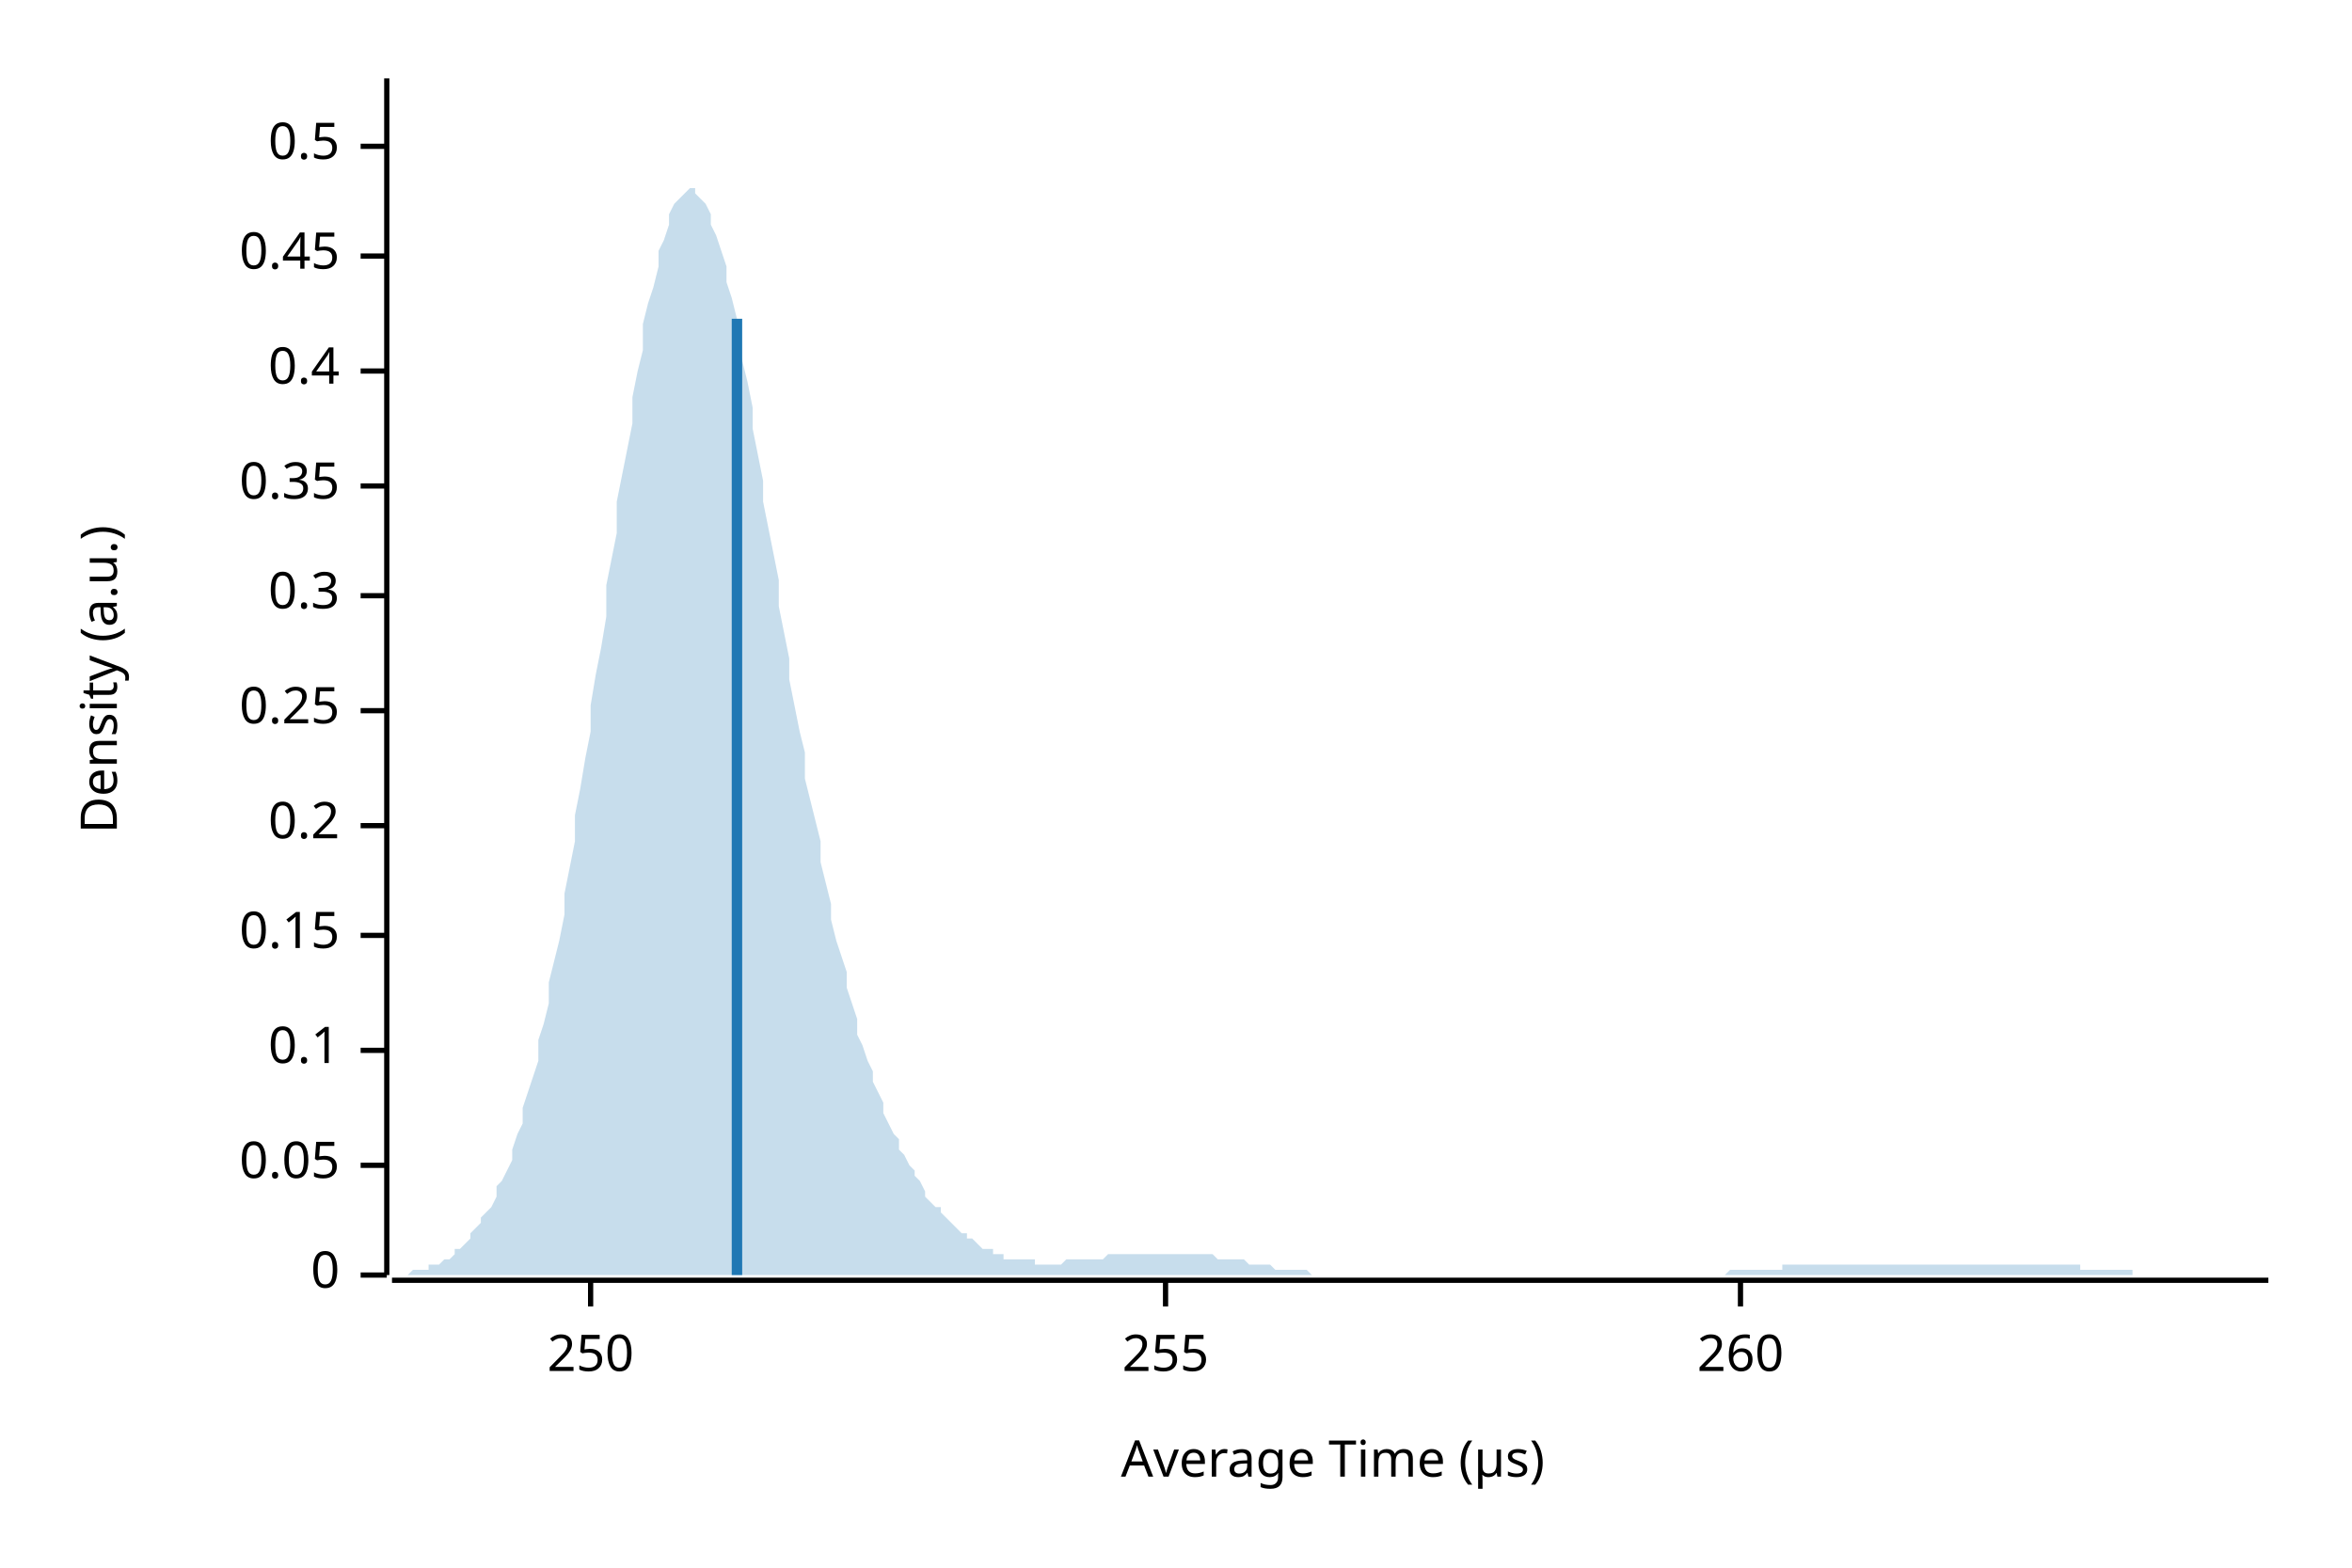
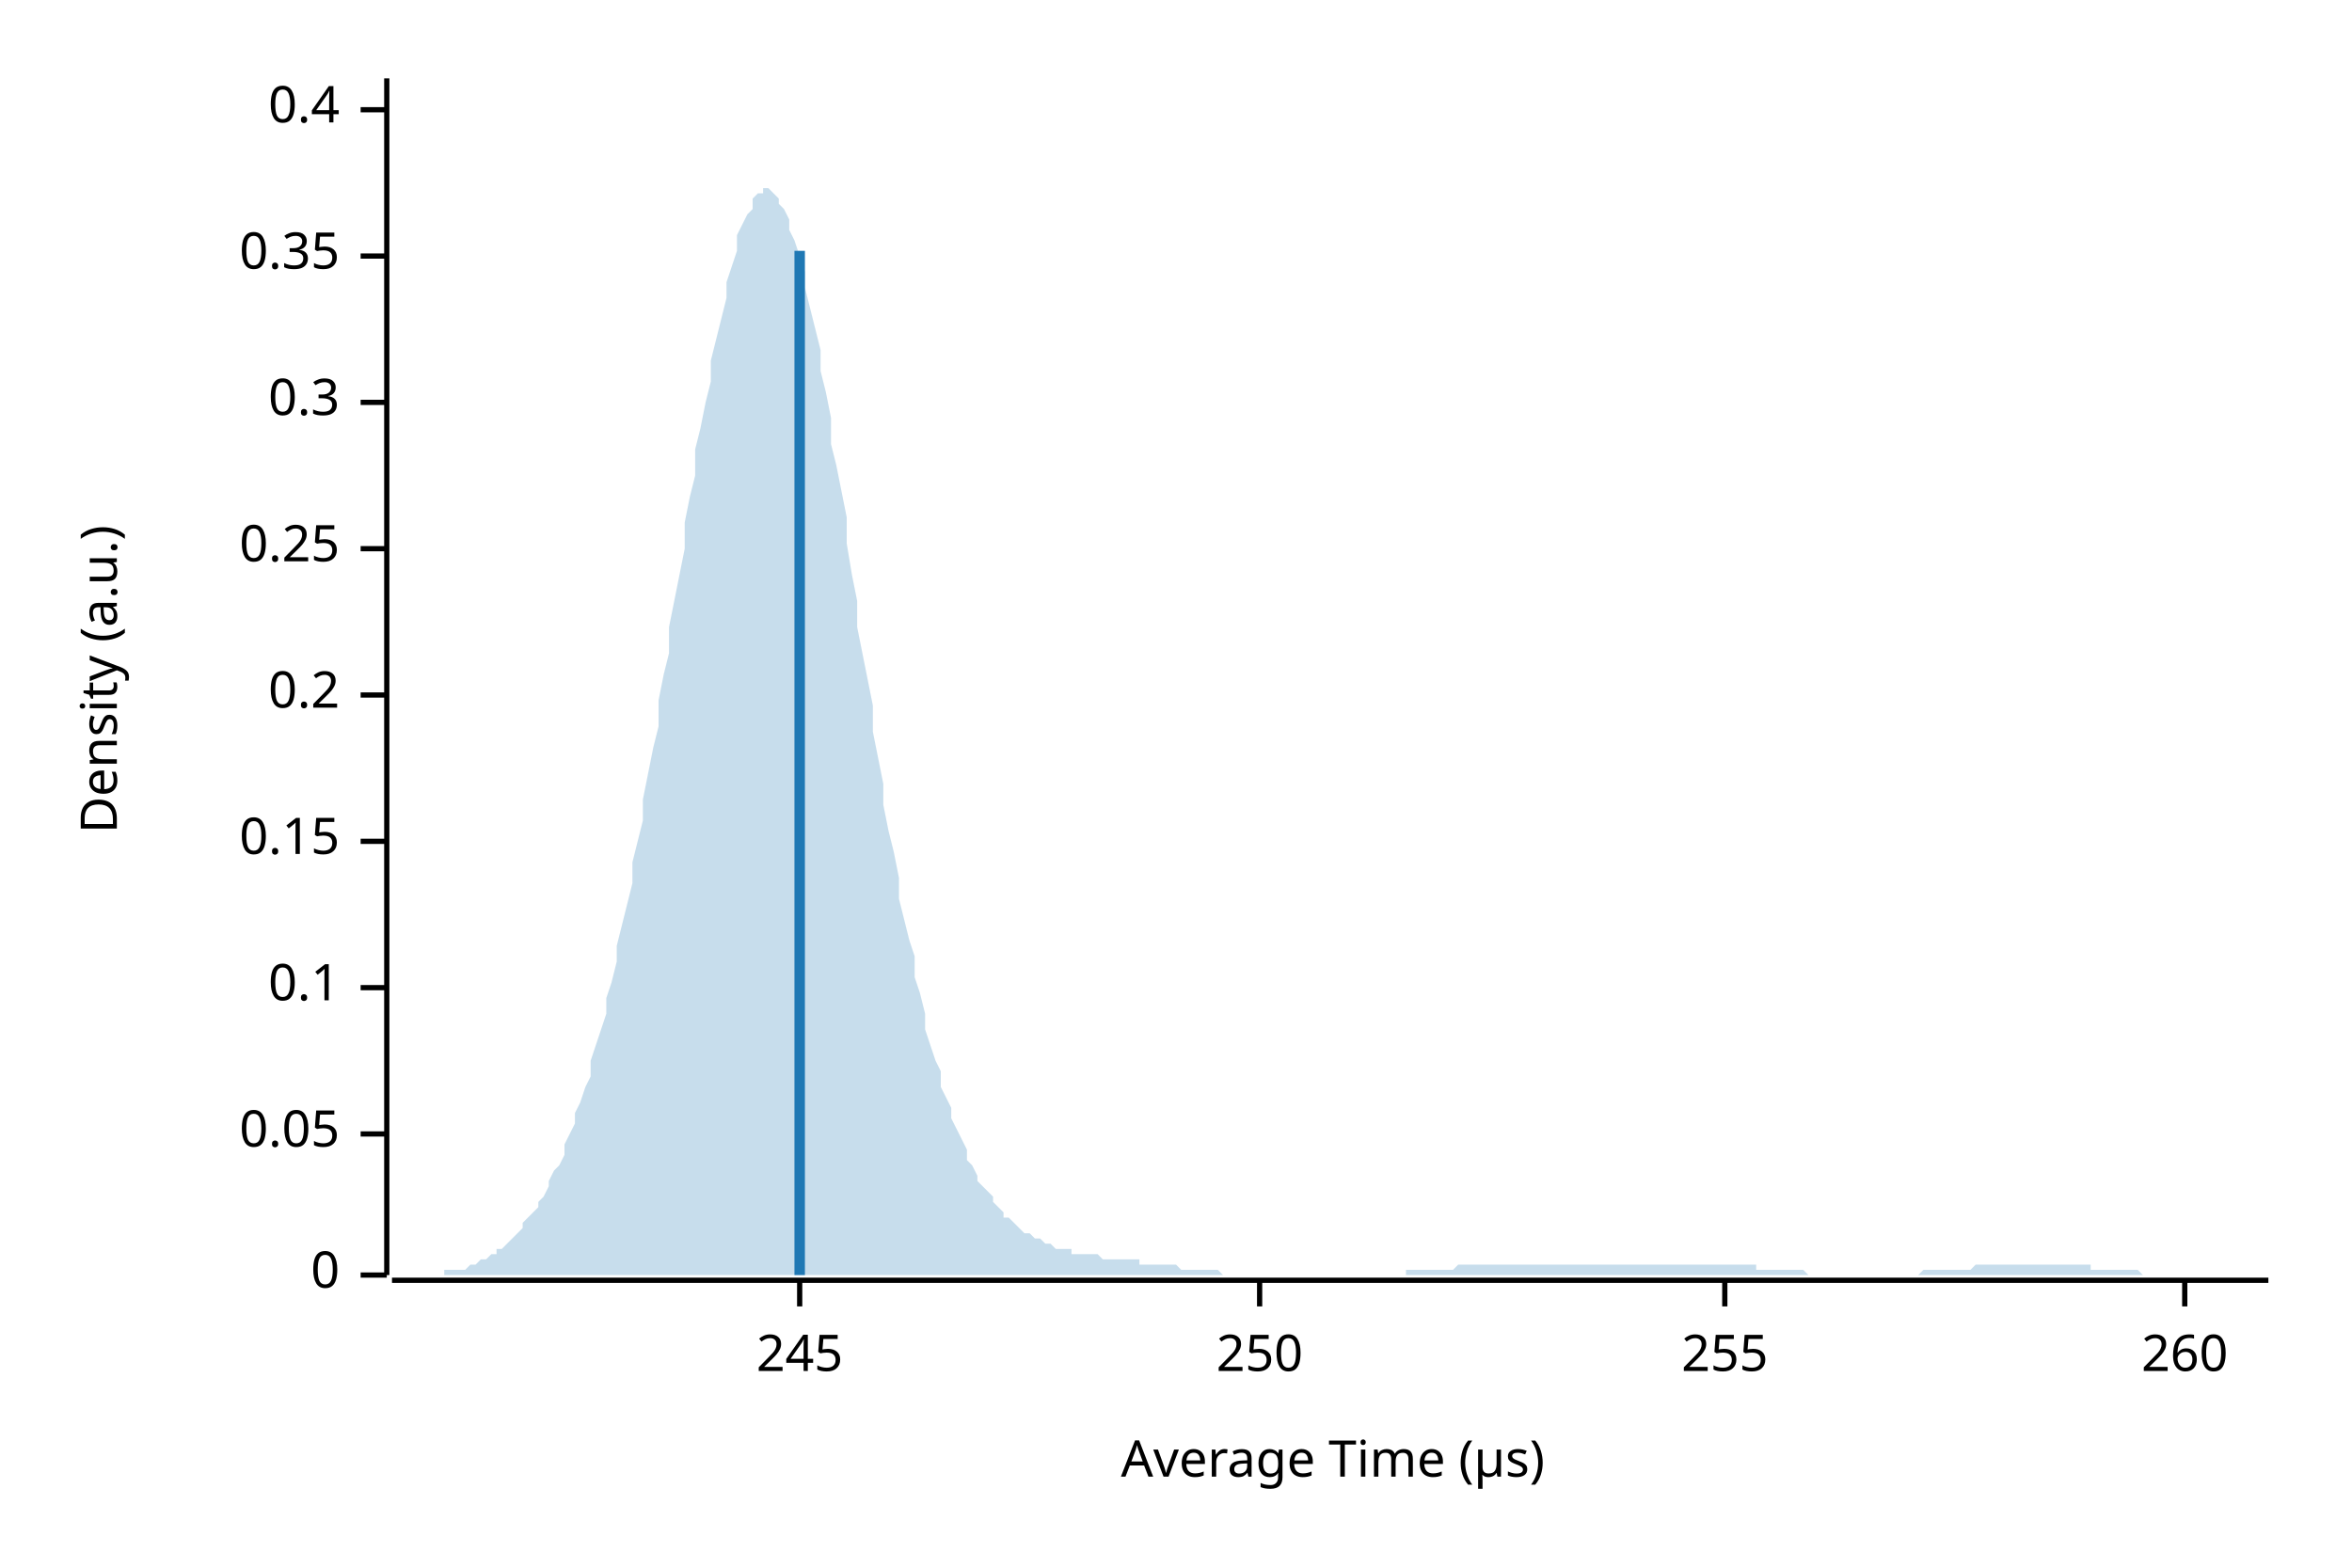
<svg xmlns="http://www.w3.org/2000/svg" width="450" height="300" viewBox="0 0 450 300">
  <text x="15" y="130" dy="0.76em" text-anchor="middle" font-family="sans-serif" font-size="9.677" opacity="1" fill="#000000" transform="rotate(270, 15, 130)">
Density (a.u.)
</text>
  <text x="255" y="285" dy="-0.5ex" text-anchor="middle" font-family="sans-serif" font-size="9.677" opacity="1" fill="#000000">
Average Time (µs)
</text>
  <polyline fill="none" opacity="1" stroke="#000000" stroke-width="1" points="74,15 74,244 " />
  <text x="65" y="244" dy="0.5ex" text-anchor="end" font-family="sans-serif" font-size="9.677" opacity="1" fill="#000000">
0
</text>
  <polyline fill="none" opacity="1" stroke="#000000" stroke-width="1" points="69,244 74,244 " />
-   <text x="65" y="223" dy="0.5ex" text-anchor="end" font-family="sans-serif" font-size="9.677" opacity="1" fill="#000000">
+   <text x="65" y="217" dy="0.5ex" text-anchor="end" font-family="sans-serif" font-size="9.677" opacity="1" fill="#000000">
0.05
</text>
-   <polyline fill="none" opacity="1" stroke="#000000" stroke-width="1" points="69,223 74,223 " />
-   <text x="65" y="201" dy="0.5ex" text-anchor="end" font-family="sans-serif" font-size="9.677" opacity="1" fill="#000000">
+   <polyline fill="none" opacity="1" stroke="#000000" stroke-width="1" points="69,217 74,217 " />
+   <text x="65" y="189" dy="0.5ex" text-anchor="end" font-family="sans-serif" font-size="9.677" opacity="1" fill="#000000">
0.1
</text>
-   <polyline fill="none" opacity="1" stroke="#000000" stroke-width="1" points="69,201 74,201 " />
-   <text x="65" y="179" dy="0.5ex" text-anchor="end" font-family="sans-serif" font-size="9.677" opacity="1" fill="#000000">
+   <polyline fill="none" opacity="1" stroke="#000000" stroke-width="1" points="69,189 74,189 " />
+   <text x="65" y="161" dy="0.5ex" text-anchor="end" font-family="sans-serif" font-size="9.677" opacity="1" fill="#000000">
0.15
</text>
-   <polyline fill="none" opacity="1" stroke="#000000" stroke-width="1" points="69,179 74,179 " />
-   <text x="65" y="158" dy="0.5ex" text-anchor="end" font-family="sans-serif" font-size="9.677" opacity="1" fill="#000000">
+   <polyline fill="none" opacity="1" stroke="#000000" stroke-width="1" points="69,161 74,161 " />
+   <text x="65" y="133" dy="0.5ex" text-anchor="end" font-family="sans-serif" font-size="9.677" opacity="1" fill="#000000">
0.2
</text>
-   <polyline fill="none" opacity="1" stroke="#000000" stroke-width="1" points="69,158 74,158 " />
-   <text x="65" y="136" dy="0.5ex" text-anchor="end" font-family="sans-serif" font-size="9.677" opacity="1" fill="#000000">
+   <polyline fill="none" opacity="1" stroke="#000000" stroke-width="1" points="69,133 74,133 " />
+   <text x="65" y="105" dy="0.5ex" text-anchor="end" font-family="sans-serif" font-size="9.677" opacity="1" fill="#000000">
0.25
</text>
-   <polyline fill="none" opacity="1" stroke="#000000" stroke-width="1" points="69,136 74,136 " />
-   <text x="65" y="114" dy="0.5ex" text-anchor="end" font-family="sans-serif" font-size="9.677" opacity="1" fill="#000000">
+   <polyline fill="none" opacity="1" stroke="#000000" stroke-width="1" points="69,105 74,105 " />
+   <text x="65" y="77" dy="0.5ex" text-anchor="end" font-family="sans-serif" font-size="9.677" opacity="1" fill="#000000">
0.3
</text>
-   <polyline fill="none" opacity="1" stroke="#000000" stroke-width="1" points="69,114 74,114 " />
-   <text x="65" y="93" dy="0.5ex" text-anchor="end" font-family="sans-serif" font-size="9.677" opacity="1" fill="#000000">
+   <polyline fill="none" opacity="1" stroke="#000000" stroke-width="1" points="69,77 74,77 " />
+   <text x="65" y="49" dy="0.5ex" text-anchor="end" font-family="sans-serif" font-size="9.677" opacity="1" fill="#000000">
0.35
</text>
-   <polyline fill="none" opacity="1" stroke="#000000" stroke-width="1" points="69,93 74,93 " />
-   <text x="65" y="71" dy="0.5ex" text-anchor="end" font-family="sans-serif" font-size="9.677" opacity="1" fill="#000000">
+   <polyline fill="none" opacity="1" stroke="#000000" stroke-width="1" points="69,49 74,49 " />
+   <text x="65" y="21" dy="0.5ex" text-anchor="end" font-family="sans-serif" font-size="9.677" opacity="1" fill="#000000">
0.4
</text>
-   <polyline fill="none" opacity="1" stroke="#000000" stroke-width="1" points="69,71 74,71 " />
-   <text x="65" y="49" dy="0.5ex" text-anchor="end" font-family="sans-serif" font-size="9.677" opacity="1" fill="#000000">
- 0.45
+   <polyline fill="none" opacity="1" stroke="#000000" stroke-width="1" points="69,21 74,21 " />
+   <polyline fill="none" opacity="1" stroke="#000000" stroke-width="1" points="75,245 434,245 " />
+   <text x="153" y="255" dy="0.76em" text-anchor="middle" font-family="sans-serif" font-size="9.677" opacity="1" fill="#000000">
+ 245
</text>
-   <polyline fill="none" opacity="1" stroke="#000000" stroke-width="1" points="69,49 74,49 " />
-   <text x="65" y="28" dy="0.5ex" text-anchor="end" font-family="sans-serif" font-size="9.677" opacity="1" fill="#000000">
- 0.5
- </text>
-   <polyline fill="none" opacity="1" stroke="#000000" stroke-width="1" points="69,28 74,28 " />
-   <polyline fill="none" opacity="1" stroke="#000000" stroke-width="1" points="75,245 434,245 " />
-   <text x="113" y="255" dy="0.76em" text-anchor="middle" font-family="sans-serif" font-size="9.677" opacity="1" fill="#000000">
+   <polyline fill="none" opacity="1" stroke="#000000" stroke-width="1" points="153,245 153,250 " />
+   <text x="241" y="255" dy="0.76em" text-anchor="middle" font-family="sans-serif" font-size="9.677" opacity="1" fill="#000000">
250
</text>
-   <polyline fill="none" opacity="1" stroke="#000000" stroke-width="1" points="113,245 113,250 " />
-   <text x="223" y="255" dy="0.76em" text-anchor="middle" font-family="sans-serif" font-size="9.677" opacity="1" fill="#000000">
+   <polyline fill="none" opacity="1" stroke="#000000" stroke-width="1" points="241,245 241,250 " />
+   <text x="330" y="255" dy="0.76em" text-anchor="middle" font-family="sans-serif" font-size="9.677" opacity="1" fill="#000000">
255
</text>
-   <polyline fill="none" opacity="1" stroke="#000000" stroke-width="1" points="223,245 223,250 " />
-   <text x="333" y="255" dy="0.76em" text-anchor="middle" font-family="sans-serif" font-size="9.677" opacity="1" fill="#000000">
+   <polyline fill="none" opacity="1" stroke="#000000" stroke-width="1" points="330,245 330,250 " />
+   <text x="418" y="255" dy="0.76em" text-anchor="middle" font-family="sans-serif" font-size="9.677" opacity="1" fill="#000000">
260
</text>
-   <polyline fill="none" opacity="1" stroke="#000000" stroke-width="1" points="333,245 333,250 " />
-   <polygon opacity="0.25" fill="#1F78B4" points="75,244 75,244 76,244 77,244 77,244 78,244 79,243 80,243 80,243 81,243 82,243 82,242 83,242 84,242 85,241 85,241 86,241 87,240 87,239 88,239 89,238 90,237 90,236 91,235 92,234 92,233 93,232 94,231 95,229 95,227 96,226 97,224 98,222 98,220 99,217 100,215 100,212 101,209 102,206 103,203 103,199 104,196 105,192 105,188 106,184 107,180 108,175 108,171 109,166 110,161 110,156 111,151 112,145 113,140 113,135 114,129 115,124 116,118 116,112 117,107 118,102 118,96 119,91 120,86 121,81 121,76 122,71 123,67 123,62 124,58 125,55 126,51 126,48 127,46 128,43 128,41 129,39 130,38 131,37 131,37 132,36 133,36 133,37 134,38 135,39 136,41 136,43 137,45 138,48 139,51 139,54 140,57 141,61 141,65 142,69 143,73 144,78 144,82 145,87 146,92 146,96 147,101 148,106 149,111 149,116 150,121 151,126 151,130 152,135 153,140 154,144 154,149 155,153 156,157 157,161 157,165 158,169 159,173 159,176 160,180 161,183 162,186 162,189 163,192 164,195 164,198 165,200 166,203 167,205 167,207 168,209 169,211 169,213 170,215 171,217 172,218 172,220 173,221 174,223 175,224 175,225 176,226 177,228 177,229 178,230 179,231 180,231 180,232 181,233 182,234 182,234 183,235 184,236 185,236 185,237 186,237 187,238 187,238 188,239 189,239 190,239 190,240 191,240 192,240 192,241 193,241 194,241 195,241 195,241 196,241 197,241 198,241 198,242 199,242 200,242 200,242 201,242 202,242 203,242 203,242 204,241 205,241 205,241 206,241 207,241 208,241 208,241 209,241 210,241 210,241 211,241 212,240 213,240 213,240 214,240 215,240 216,240 216,240 217,240 218,240 218,240 219,240 220,240 221,240 221,240 222,240 223,240 223,240 224,240 225,240 226,240 226,240 227,240 228,240 228,240 229,240 230,240 231,240 231,240 232,240 233,241 233,241 234,241 235,241 236,241 236,241 237,241 238,241 239,242 239,242 240,242 241,242 241,242 242,242 243,242 244,243 244,243 245,243 246,243 246,243 247,243 248,243 249,243 249,243 250,243 251,244 251,244 252,244 253,244 254,244 254,244 255,244 256,244 257,244 257,244 258,244 259,244 259,244 260,244 261,244 262,244 262,244 263,244 264,244 264,244 265,244 266,244 267,244 267,244 268,244 269,244 269,244 270,244 271,244 272,244 272,244 273,244 274,244 275,244 275,244 276,244 277,244 277,244 278,244 279,244 280,244 280,244 281,244 282,244 282,244 283,244 284,244 285,244 285,244 286,244 287,244 287,244 288,244 289,244 290,244 290,244 291,244 292,244 292,244 293,244 294,244 295,244 295,244 296,244 297,244 298,244 298,244 299,244 300,244 300,244 301,244 302,244 303,244 303,244 304,244 305,244 305,244 306,244 307,244 308,244 308,244 309,244 310,244 310,244 311,244 312,244 313,244 313,244 314,244 315,244 316,244 316,244 317,244 318,244 318,244 319,244 320,244 321,244 321,244 322,244 323,244 323,244 324,244 325,244 326,244 326,244 327,244 328,244 328,244 329,244 330,244 331,243 331,243 332,243 333,243 333,243 334,243 335,243 336,243 336,243 337,243 338,243 339,243 339,243 340,243 341,243 341,242 342,242 343,242 344,242 344,242 345,242 346,242 346,242 347,242 348,242 349,242 349,242 350,242 351,242 351,242 352,242 353,242 354,242 354,242 355,242 356,242 357,242 357,242 358,242 359,242 359,242 360,242 361,242 362,242 362,242 363,242 364,242 364,242 365,242 366,242 367,242 367,242 368,242 369,242 369,242 370,242 371,242 372,242 372,242 373,242 374,242 375,242 375,242 376,242 377,242 377,242 378,242 379,242 380,242 380,242 381,242 382,242 382,242 383,242 384,242 385,242 385,242 386,242 387,242 387,242 388,242 389,242 390,242 390,242 391,242 392,242 392,242 393,242 394,242 395,242 395,242 396,242 397,242 398,242 398,243 399,243 400,243 400,243 401,243 402,243 403,243 403,243 404,243 405,243 405,243 406,243 407,243 408,243 408,244 409,244 410,244 410,244 411,244 412,244 413,244 413,244 414,244 415,244 416,244 416,244 417,244 418,244 418,244 419,244 420,244 421,244 421,244 422,244 423,244 423,244 424,244 425,244 426,244 426,244 427,244 428,244 428,244 429,244 430,244 431,244 431,244 432,244 433,244 434,244 434,244 75,244 " />
-   <polyline fill="none" opacity="1" stroke="#1F78B4" stroke-width="2" points="141,244 141,61 " />
+   <polyline fill="none" opacity="1" stroke="#000000" stroke-width="1" points="418,245 418,250 " />
+   <polygon opacity="0.25" fill="#1F78B4" points="75,244 75,244 76,244 77,244 77,244 78,244 79,244 80,244 80,244 81,244 82,244 82,244 83,244 84,244 85,244 85,243 86,243 87,243 87,243 88,243 89,243 90,242 90,242 91,242 92,241 92,241 93,241 94,240 95,240 95,239 96,239 97,238 98,237 98,237 99,236 100,235 100,234 101,233 102,232 103,231 103,230 104,229 105,227 105,226 106,224 107,223 108,221 108,219 109,217 110,215 110,213 111,211 112,208 113,206 113,203 114,200 115,197 116,194 116,191 117,188 118,184 118,181 119,177 120,173 121,169 121,165 122,161 123,157 123,153 124,148 125,143 126,139 126,134 127,129 128,125 128,120 129,115 130,110 131,105 131,100 132,95 133,91 133,86 134,82 135,77 136,73 136,69 137,65 138,61 139,57 139,54 140,51 141,48 141,45 142,43 143,41 144,40 144,38 145,37 146,37 146,36 147,36 148,37 149,38 149,39 150,40 151,42 151,44 152,46 153,49 154,52 154,55 155,59 156,63 157,67 157,71 158,75 159,80 159,85 160,89 161,94 162,99 162,104 163,110 164,115 164,120 165,125 166,130 167,135 167,140 168,145 169,150 169,154 170,159 171,163 172,168 172,172 173,176 174,180 175,183 175,187 176,190 177,194 177,197 178,200 179,203 180,205 180,208 181,210 182,212 182,214 183,216 184,218 185,220 185,222 186,223 187,225 187,226 188,227 189,228 190,229 190,230 191,231 192,232 192,233 193,233 194,234 195,235 195,235 196,236 197,236 198,237 198,237 199,237 200,238 200,238 201,238 202,239 203,239 203,239 204,239 205,239 205,240 206,240 207,240 208,240 208,240 209,240 210,240 210,240 211,241 212,241 213,241 213,241 214,241 215,241 216,241 216,241 217,241 218,241 218,242 219,242 220,242 221,242 221,242 222,242 223,242 223,242 224,242 225,242 226,243 226,243 227,243 228,243 228,243 229,243 230,243 231,243 231,243 232,243 233,243 233,243 234,244 235,244 236,244 236,244 237,244 238,244 239,244 239,244 240,244 241,244 241,244 242,244 243,244 244,244 244,244 245,244 246,244 246,244 247,244 248,244 249,244 249,244 250,244 251,244 251,244 252,244 253,244 254,244 254,244 255,244 256,244 257,244 257,244 258,244 259,244 259,244 260,244 261,244 262,244 262,244 263,244 264,244 264,244 265,244 266,244 267,244 267,244 268,244 269,244 269,243 270,243 271,243 272,243 272,243 273,243 274,243 275,243 275,243 276,243 277,243 277,243 278,243 279,242 280,242 280,242 281,242 282,242 282,242 283,242 284,242 285,242 285,242 286,242 287,242 287,242 288,242 289,242 290,242 290,242 291,242 292,242 292,242 293,242 294,242 295,242 295,242 296,242 297,242 298,242 298,242 299,242 300,242 300,242 301,242 302,242 303,242 303,242 304,242 305,242 305,242 306,242 307,242 308,242 308,242 309,242 310,242 310,242 311,242 312,242 313,242 313,242 314,242 315,242 316,242 316,242 317,242 318,242 318,242 319,242 320,242 321,242 321,242 322,242 323,242 323,242 324,242 325,242 326,242 326,242 327,242 328,242 328,242 329,242 330,242 331,242 331,242 332,242 333,242 333,242 334,242 335,242 336,242 336,243 337,243 338,243 339,243 339,243 340,243 341,243 341,243 342,243 343,243 344,243 344,243 345,243 346,244 346,244 347,244 348,244 349,244 349,244 350,244 351,244 351,244 352,244 353,244 354,244 354,244 355,244 356,244 357,244 357,244 358,244 359,244 359,244 360,244 361,244 362,244 362,244 363,244 364,244 364,244 365,244 366,244 367,244 367,244 368,243 369,243 369,243 370,243 371,243 372,243 372,243 373,243 374,243 375,243 375,243 376,243 377,243 377,243 378,242 379,242 380,242 380,242 381,242 382,242 382,242 383,242 384,242 385,242 385,242 386,242 387,242 387,242 388,242 389,242 390,242 390,242 391,242 392,242 392,242 393,242 394,242 395,242 395,242 396,242 397,242 398,242 398,242 399,242 400,242 400,243 401,243 402,243 403,243 403,243 404,243 405,243 405,243 406,243 407,243 408,243 408,243 409,243 410,244 410,244 411,244 412,244 413,244 413,244 414,244 415,244 416,244 416,244 417,244 418,244 418,244 419,244 420,244 421,244 421,244 422,244 423,244 423,244 424,244 425,244 426,244 426,244 427,244 428,244 428,244 429,244 430,244 431,244 431,244 432,244 433,244 434,244 434,244 75,244 " />
+   <polyline fill="none" opacity="1" stroke="#1F78B4" stroke-width="2" points="153,244 153,48 " />
</svg>
